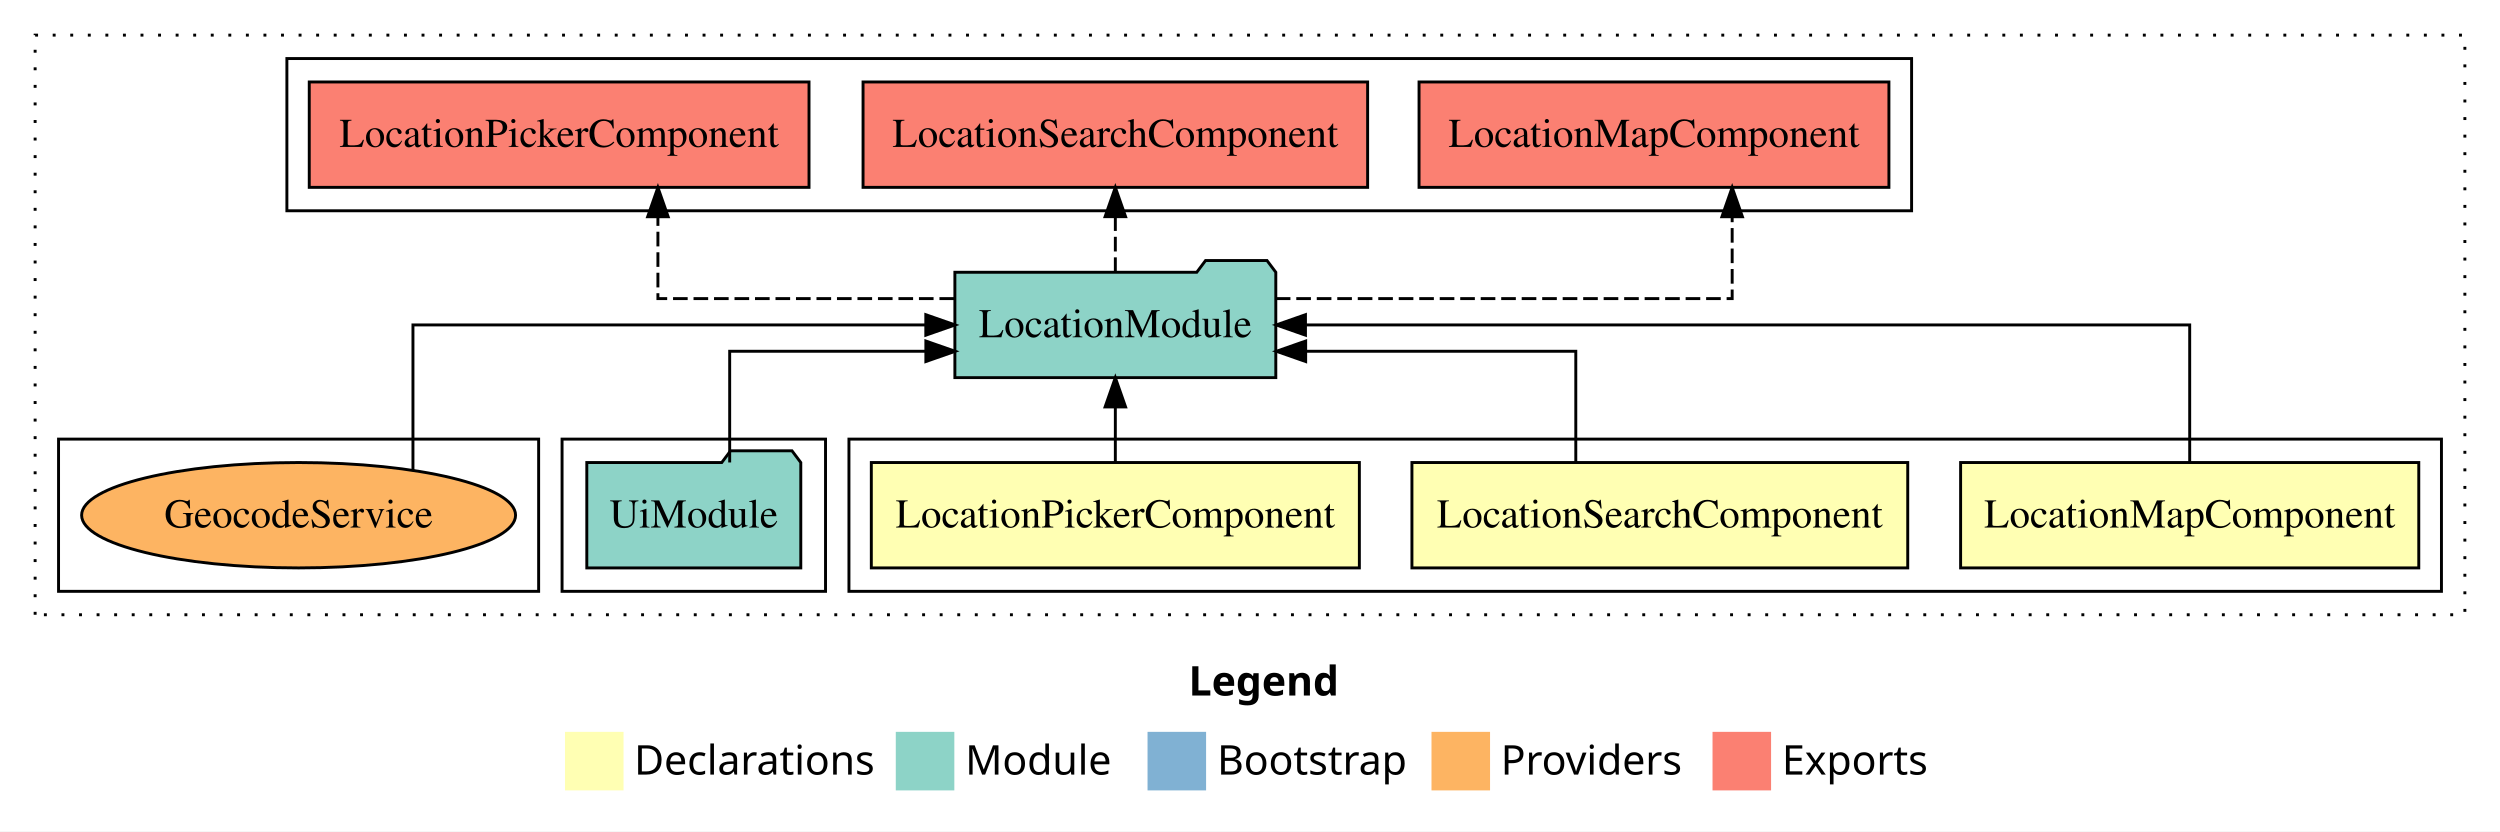
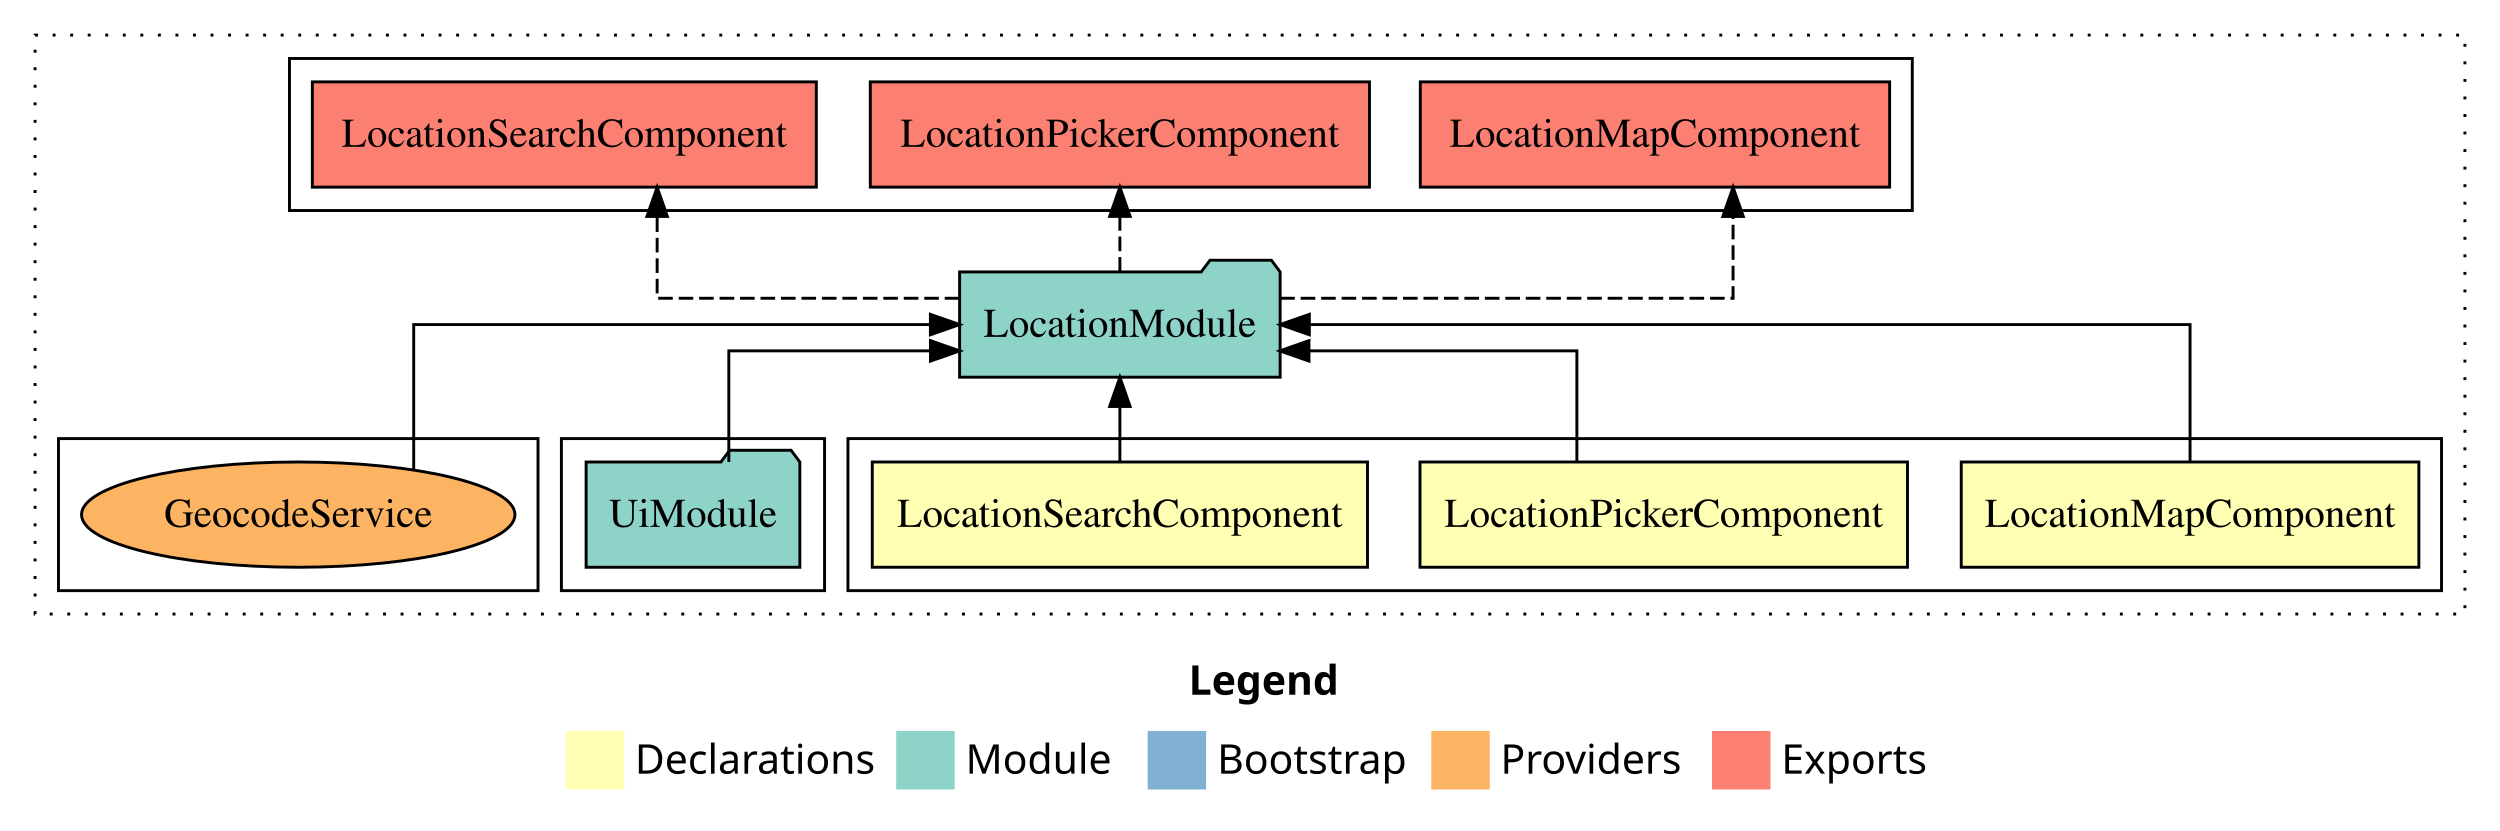
- <svg xmlns="http://www.w3.org/2000/svg" width="854pt" height="284pt" viewBox="0.00 0.00 854.00 284.00">
+ <svg xmlns="http://www.w3.org/2000/svg" width="855pt" height="284pt" viewBox="0.00 0.00 855.00 284.00">
  <g id="graph0" class="graph" transform="scale(1 1) rotate(0) translate(4 280)">
-     <polygon fill="#ffffff" stroke="transparent" points="-4,4 -4,-280 850,-280 850,4 -4,4" />
-     <text text-anchor="start" x="402.009" y="-42.4" font-family="sans-serif" font-weight="bold" font-size="14.00" fill="#000000">Legend</text>
-     <polygon fill="#ffffb3" stroke="transparent" points="189,-10 189,-30 209,-30 209,-10 189,-10" />
-     <text text-anchor="start" x="212.629" y="-15.4" font-family="sans-serif" font-size="14.00" fill="#000000">  Declarations</text>
-     <polygon fill="#8dd3c7" stroke="transparent" points="302,-10 302,-30 322,-30 322,-10 302,-10" />
-     <text text-anchor="start" x="325.725" y="-15.4" font-family="sans-serif" font-size="14.00" fill="#000000">  Module</text>
-     <polygon fill="#80b1d3" stroke="transparent" points="388,-10 388,-30 408,-30 408,-10 388,-10" />
-     <text text-anchor="start" x="411.781" y="-15.4" font-family="sans-serif" font-size="14.00" fill="#000000">  Bootstrap</text>
-     <polygon fill="#fdb462" stroke="transparent" points="485,-10 485,-30 505,-30 505,-10 485,-10" />
-     <text text-anchor="start" x="508.673" y="-15.4" font-family="sans-serif" font-size="14.00" fill="#000000">  Providers</text>
-     <polygon fill="#fb8072" stroke="transparent" points="581,-10 581,-30 601,-30 601,-10 581,-10" />
-     <text text-anchor="start" x="604.726" y="-15.4" font-family="sans-serif" font-size="14.00" fill="#000000">  Exports</text>
+     <polygon fill="#ffffff" stroke="transparent" points="-4,4 -4,-280 851,-280 851,4 -4,4" />
+     <text text-anchor="start" x="402.509" y="-42.4" font-family="sans-serif" font-weight="bold" font-size="14.00" fill="#000000">Legend</text>
+     <polygon fill="#ffffb3" stroke="transparent" points="189.5,-10 189.5,-30 209.5,-30 209.5,-10 189.5,-10" />
+     <text text-anchor="start" x="213.129" y="-15.4" font-family="sans-serif" font-size="14.00" fill="#000000">  Declarations</text>
+     <polygon fill="#8dd3c7" stroke="transparent" points="302.5,-10 302.5,-30 322.5,-30 322.5,-10 302.5,-10" />
+     <text text-anchor="start" x="326.225" y="-15.4" font-family="sans-serif" font-size="14.00" fill="#000000">  Module</text>
+     <polygon fill="#80b1d3" stroke="transparent" points="388.5,-10 388.5,-30 408.5,-30 408.5,-10 388.5,-10" />
+     <text text-anchor="start" x="412.281" y="-15.4" font-family="sans-serif" font-size="14.00" fill="#000000">  Bootstrap</text>
+     <polygon fill="#fdb462" stroke="transparent" points="485.5,-10 485.5,-30 505.5,-30 505.5,-10 485.5,-10" />
+     <text text-anchor="start" x="509.173" y="-15.4" font-family="sans-serif" font-size="14.00" fill="#000000">  Providers</text>
+     <polygon fill="#fb8072" stroke="transparent" points="581.5,-10 581.5,-30 601.5,-30 601.5,-10 581.5,-10" />
+     <text text-anchor="start" x="605.226" y="-15.4" font-family="sans-serif" font-size="14.00" fill="#000000">  Exports</text>
    <g id="clust1" class="cluster">
-       <polygon fill="none" stroke="#000000" stroke-dasharray="1,5" points="8,-70 8,-268 838,-268 838,-70 8,-70" />
+       <polygon fill="none" stroke="#000000" stroke-dasharray="1,5" points="8,-70 8,-268 839,-268 839,-70 8,-70" />
    </g>
    <g id="clust2" class="cluster">
-       <polygon fill="none" stroke="#000000" points="286,-78 286,-130 830,-130 830,-78 286,-78" />
+       <polygon fill="none" stroke="#000000" points="286,-78 286,-130 831,-130 831,-78 286,-78" />
    </g>
    <g id="clust6" class="cluster">
      <polygon fill="none" stroke="#000000" points="188,-78 188,-130 278,-130 278,-78 188,-78" />
    </g>
    <g id="clust7" class="cluster">
-       <polygon fill="none" stroke="#000000" points="94,-208 94,-260 649,-260 649,-208 94,-208" />
+       <polygon fill="none" stroke="#000000" points="95,-208 95,-260 650,-260 650,-208 95,-208" />
    </g>
    <g id="clust9" class="cluster">
      <polygon fill="none" stroke="#000000" points="16,-78 16,-130 180,-130 180,-78 16,-78" />
    </g>
    <g id="node1" class="node">
-       <polygon fill="#ffffb3" stroke="#000000" points="822.255,-122 665.745,-122 665.745,-86 822.255,-86 822.255,-122" />
-       <text text-anchor="middle" x="744" y="-99.8" font-family="Times,serif" font-size="14.00" fill="#000000">LocationMapComponent</text>
+       <polygon fill="#ffffb3" stroke="#000000" points="823.255,-122 666.745,-122 666.745,-86 823.255,-86 823.255,-122" />
+       <text text-anchor="middle" x="745" y="-99.8" font-family="Times,serif" font-size="14.00" fill="#000000">LocationMapComponent</text>
    </g>
    <g id="node4" class="node">
-       <polygon fill="#8dd3c7" stroke="#000000" points="431.813,-187 428.813,-191 407.813,-191 404.813,-187 322.187,-187 322.187,-151 431.813,-151 431.813,-187" />
-       <text text-anchor="middle" x="377" y="-164.8" font-family="Times,serif" font-size="14.00" fill="#000000">LocationModule</text>
+       <polygon fill="#8dd3c7" stroke="#000000" points="433.813,-187 430.813,-191 409.813,-191 406.813,-187 324.187,-187 324.187,-151 433.813,-151 433.813,-187" />
+       <text text-anchor="middle" x="379" y="-164.8" font-family="Times,serif" font-size="14.00" fill="#000000">LocationModule</text>
    </g>
    <g id="edge1" class="edge">
-       <path fill="none" stroke="#000000" d="M744,-122.106C744,-141.339 744,-169 744,-169 744,-169 441.944,-169 441.944,-169" />
-       <polygon fill="#000000" stroke="#000000" points="441.944,-165.5 431.944,-169 441.944,-172.5 441.944,-165.5" />
+       <path fill="none" stroke="#000000" d="M745,-122.106C745,-141.339 745,-169 745,-169 745,-169 443.794,-169 443.794,-169" />
+       <polygon fill="#000000" stroke="#000000" points="443.794,-165.5 433.794,-169 443.794,-172.5 443.794,-165.5" />
    </g>
    <g id="node2" class="node">
-       <polygon fill="#ffffb3" stroke="#000000" points="647.683,-122 478.317,-122 478.317,-86 647.683,-86 647.683,-122" />
-       <text text-anchor="middle" x="563" y="-99.8" font-family="Times,serif" font-size="14.00" fill="#000000">LocationSearchComponent</text>
+       <polygon fill="#ffffb3" stroke="#000000" points="648.359,-122 481.642,-122 481.642,-86 648.359,-86 648.359,-122" />
+       <text text-anchor="middle" x="565" y="-99.8" font-family="Times,serif" font-size="14.00" fill="#000000">LocationPickerComponent</text>
    </g>
    <g id="edge2" class="edge">
-       <path fill="none" stroke="#000000" d="M534.291,-122.027C534.291,-138.398 534.291,-160 534.291,-160 534.291,-160 442.013,-160 442.013,-160" />
-       <polygon fill="#000000" stroke="#000000" points="442.013,-156.5 432.013,-160 442.013,-163.5 442.013,-156.5" />
+       <path fill="none" stroke="#000000" d="M535.291,-122.027C535.291,-138.398 535.291,-160 535.291,-160 535.291,-160 443.663,-160 443.663,-160" />
+       <polygon fill="#000000" stroke="#000000" points="443.663,-156.5 433.663,-160 443.663,-163.5 443.663,-156.5" />
    </g>
    <g id="node3" class="node">
-       <polygon fill="#ffffb3" stroke="#000000" points="460.358,-122 293.642,-122 293.642,-86 460.358,-86 460.358,-122" />
-       <text text-anchor="middle" x="377" y="-99.8" font-family="Times,serif" font-size="14.00" fill="#000000">LocationPickerComponent</text>
+       <polygon fill="#ffffb3" stroke="#000000" points="463.683,-122 294.317,-122 294.317,-86 463.683,-86 463.683,-122" />
+       <text text-anchor="middle" x="379" y="-99.8" font-family="Times,serif" font-size="14.00" fill="#000000">LocationSearchComponent</text>
    </g>
    <g id="edge3" class="edge">
-       <path fill="none" stroke="#000000" d="M377,-122.106C377,-122.106 377,-140.991 377,-140.991" />
-       <polygon fill="#000000" stroke="#000000" points="373.5,-140.991 377,-150.991 380.5,-140.991 373.5,-140.991" />
+       <path fill="none" stroke="#000000" d="M379,-122.106C379,-122.106 379,-140.991 379,-140.991" />
+       <polygon fill="#000000" stroke="#000000" points="375.5,-140.991 379,-150.991 382.5,-140.991 375.5,-140.991" />
    </g>
    <g id="node6" class="node">
-       <polygon fill="#fb8072" stroke="#000000" points="641.255,-252 480.745,-252 480.745,-216 641.255,-216 641.255,-252" />
-       <text text-anchor="middle" x="561" y="-229.8" font-family="Times,serif" font-size="14.00" fill="#000000">LocationMapComponent </text>
+       <polygon fill="#fb8072" stroke="#000000" points="642.255,-252 481.745,-252 481.745,-216 642.255,-216 642.255,-252" />
+       <text text-anchor="middle" x="562" y="-229.8" font-family="Times,serif" font-size="14.00" fill="#000000">LocationMapComponent </text>
    </g>
    <g id="edge5" class="edge">
-       <path fill="none" stroke="#000000" stroke-dasharray="5,2" d="M431.811,-178C494.243,-178 587.709,-178 587.709,-178 587.709,-178 587.709,-205.973 587.709,-205.973" />
-       <polygon fill="#000000" stroke="#000000" points="584.209,-205.973 587.709,-215.973 591.209,-205.973 584.209,-205.973" />
+       <path fill="none" stroke="#000000" stroke-dasharray="5,2" d="M433.825,-178C495.96,-178 588.709,-178 588.709,-178 588.709,-178 588.709,-205.973 588.709,-205.973" />
+       <polygon fill="#000000" stroke="#000000" points="585.209,-205.973 588.709,-215.973 592.209,-205.973 585.209,-205.973" />
    </g>
    <g id="node7" class="node">
-       <polygon fill="#fb8072" stroke="#000000" points="463.183,-252 290.817,-252 290.817,-216 463.183,-216 463.183,-252" />
-       <text text-anchor="middle" x="377" y="-229.8" font-family="Times,serif" font-size="14.00" fill="#000000">LocationSearchComponent </text>
+       <polygon fill="#fb8072" stroke="#000000" points="464.359,-252 293.641,-252 293.641,-216 464.359,-216 464.359,-252" />
+       <text text-anchor="middle" x="379" y="-229.8" font-family="Times,serif" font-size="14.00" fill="#000000">LocationPickerComponent </text>
    </g>
    <g id="edge6" class="edge">
-       <path fill="none" stroke="#000000" stroke-dasharray="5,2" d="M377,-187.106C377,-187.106 377,-205.991 377,-205.991" />
-       <polygon fill="#000000" stroke="#000000" points="373.5,-205.991 377,-215.991 380.5,-205.991 373.5,-205.991" />
+       <path fill="none" stroke="#000000" stroke-dasharray="5,2" d="M379,-187.106C379,-187.106 379,-205.991 379,-205.991" />
+       <polygon fill="#000000" stroke="#000000" points="375.5,-205.991 379,-215.991 382.5,-205.991 375.5,-205.991" />
    </g>
    <g id="node8" class="node">
-       <polygon fill="#fb8072" stroke="#000000" points="272.359,-252 101.641,-252 101.641,-216 272.359,-216 272.359,-252" />
-       <text text-anchor="middle" x="187" y="-229.8" font-family="Times,serif" font-size="14.00" fill="#000000">LocationPickerComponent </text>
+       <polygon fill="#fb8072" stroke="#000000" points="275.183,-252 102.817,-252 102.817,-216 275.183,-216 275.183,-252" />
+       <text text-anchor="middle" x="189" y="-229.8" font-family="Times,serif" font-size="14.00" fill="#000000">LocationSearchComponent </text>
    </g>
    <g id="edge7" class="edge">
-       <path fill="none" stroke="#000000" stroke-dasharray="5,2" d="M321.909,-178C276.922,-178 220.742,-178 220.742,-178 220.742,-178 220.742,-205.973 220.742,-205.973" />
+       <path fill="none" stroke="#000000" stroke-dasharray="5,2" d="M324.093,-178C278.385,-178 220.742,-178 220.742,-178 220.742,-178 220.742,-205.973 220.742,-205.973" />
      <polygon fill="#000000" stroke="#000000" points="217.242,-205.973 220.742,-215.973 224.242,-205.973 217.242,-205.973" />
    </g>
    <g id="node5" class="node">
      <polygon fill="#8dd3c7" stroke="#000000" points="269.548,-122 266.548,-126 245.548,-126 242.548,-122 196.452,-122 196.452,-86 269.548,-86 269.548,-122" />
      <text text-anchor="middle" x="233" y="-99.8" font-family="Times,serif" font-size="14.00" fill="#000000">UiModule</text>
    </g>
    <g id="edge4" class="edge">
-       <path fill="none" stroke="#000000" d="M245.258,-122.027C245.258,-138.398 245.258,-160 245.258,-160 245.258,-160 312.274,-160 312.274,-160" />
-       <polygon fill="#000000" stroke="#000000" points="312.274,-163.5 322.274,-160 312.274,-156.5 312.274,-163.5" />
+       <path fill="none" stroke="#000000" d="M245.258,-122.027C245.258,-138.398 245.258,-160 245.258,-160 245.258,-160 314.216,-160 314.216,-160" />
+       <polygon fill="#000000" stroke="#000000" points="314.216,-163.5 324.216,-160 314.216,-156.5 314.216,-163.5" />
    </g>
    <g id="node9" class="node">
      <ellipse fill="#fdb462" stroke="#000000" cx="98" cy="-104" rx="74.118" ry="18" />
      <text text-anchor="middle" x="98" y="-99.8" font-family="Times,serif" font-size="14.00" fill="#000000">GeocodeService</text>
    </g>
    <g id="edge8" class="edge">
-       <path fill="none" stroke="#000000" d="M137.065,-119.404C137.065,-138.625 137.065,-169 137.065,-169 137.065,-169 312.255,-169 312.255,-169" />
-       <polygon fill="#000000" stroke="#000000" points="312.255,-172.5 322.255,-169 312.255,-165.5 312.255,-172.5" />
+       <path fill="none" stroke="#000000" d="M137.484,-119.404C137.484,-138.625 137.484,-169 137.484,-169 137.484,-169 314.196,-169 314.196,-169" />
+       <polygon fill="#000000" stroke="#000000" points="314.196,-172.5 324.196,-169 314.196,-165.5 314.196,-172.5" />
    </g>
  </g>
</svg>
